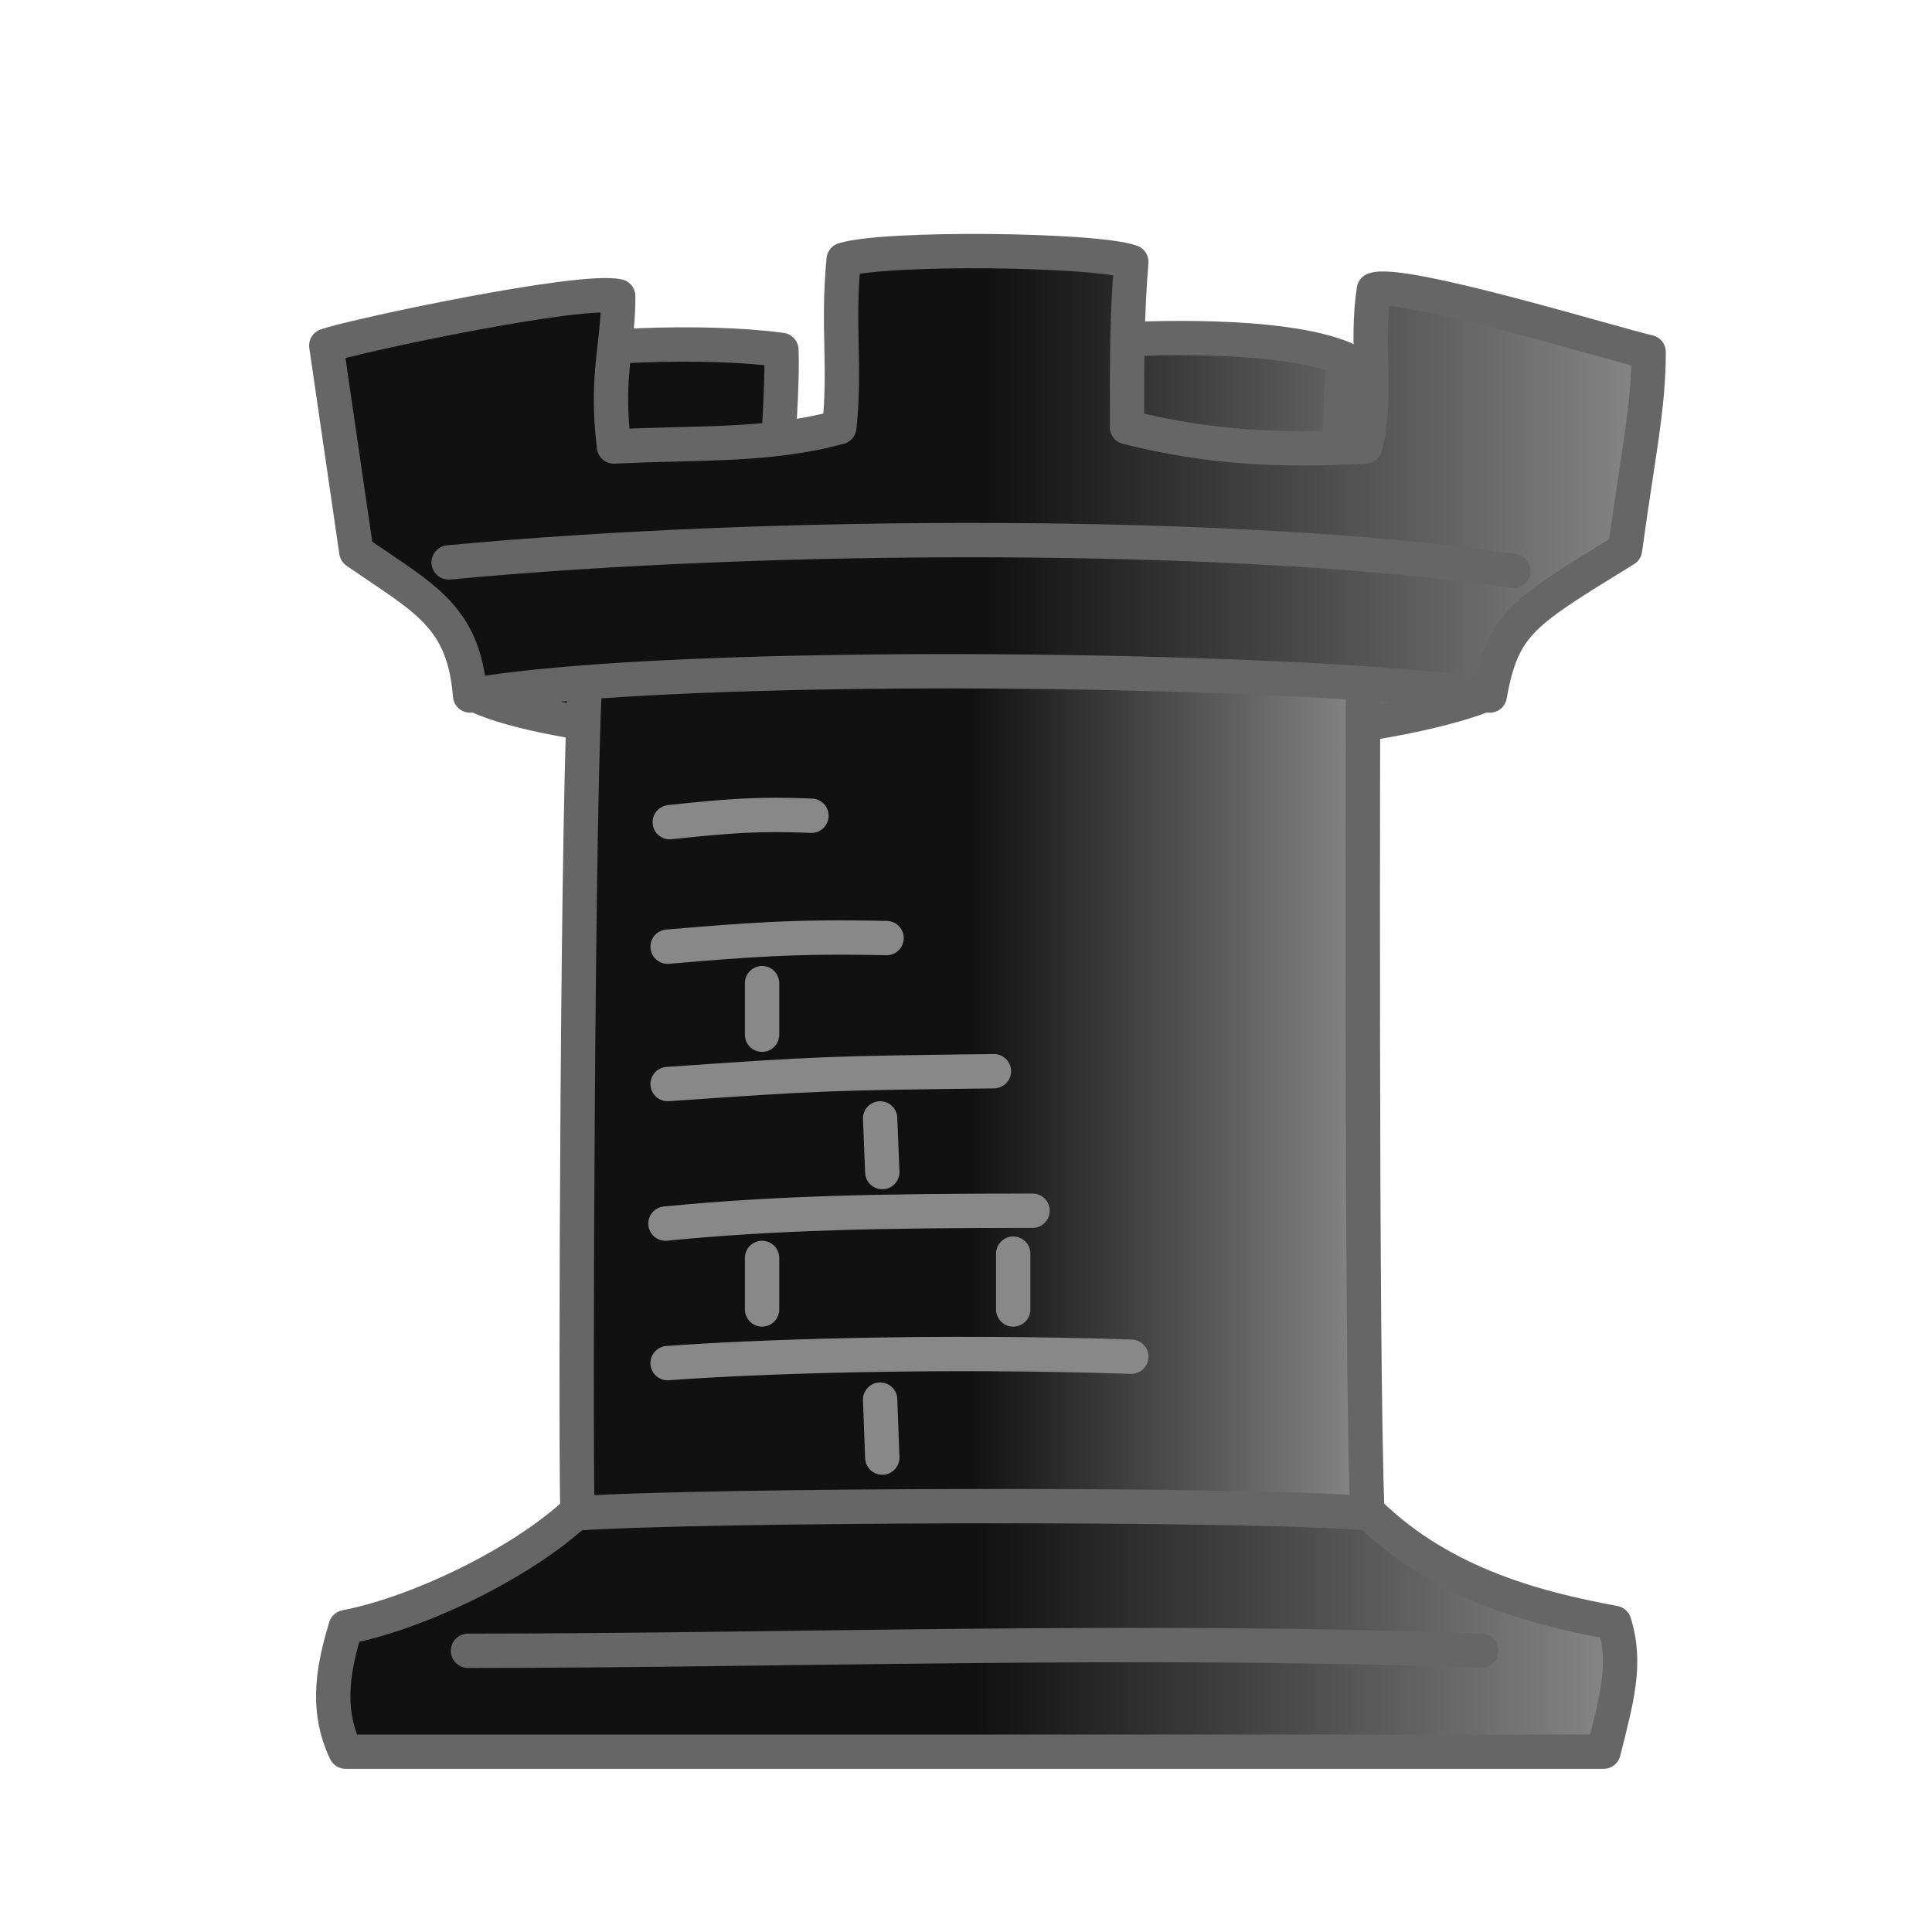
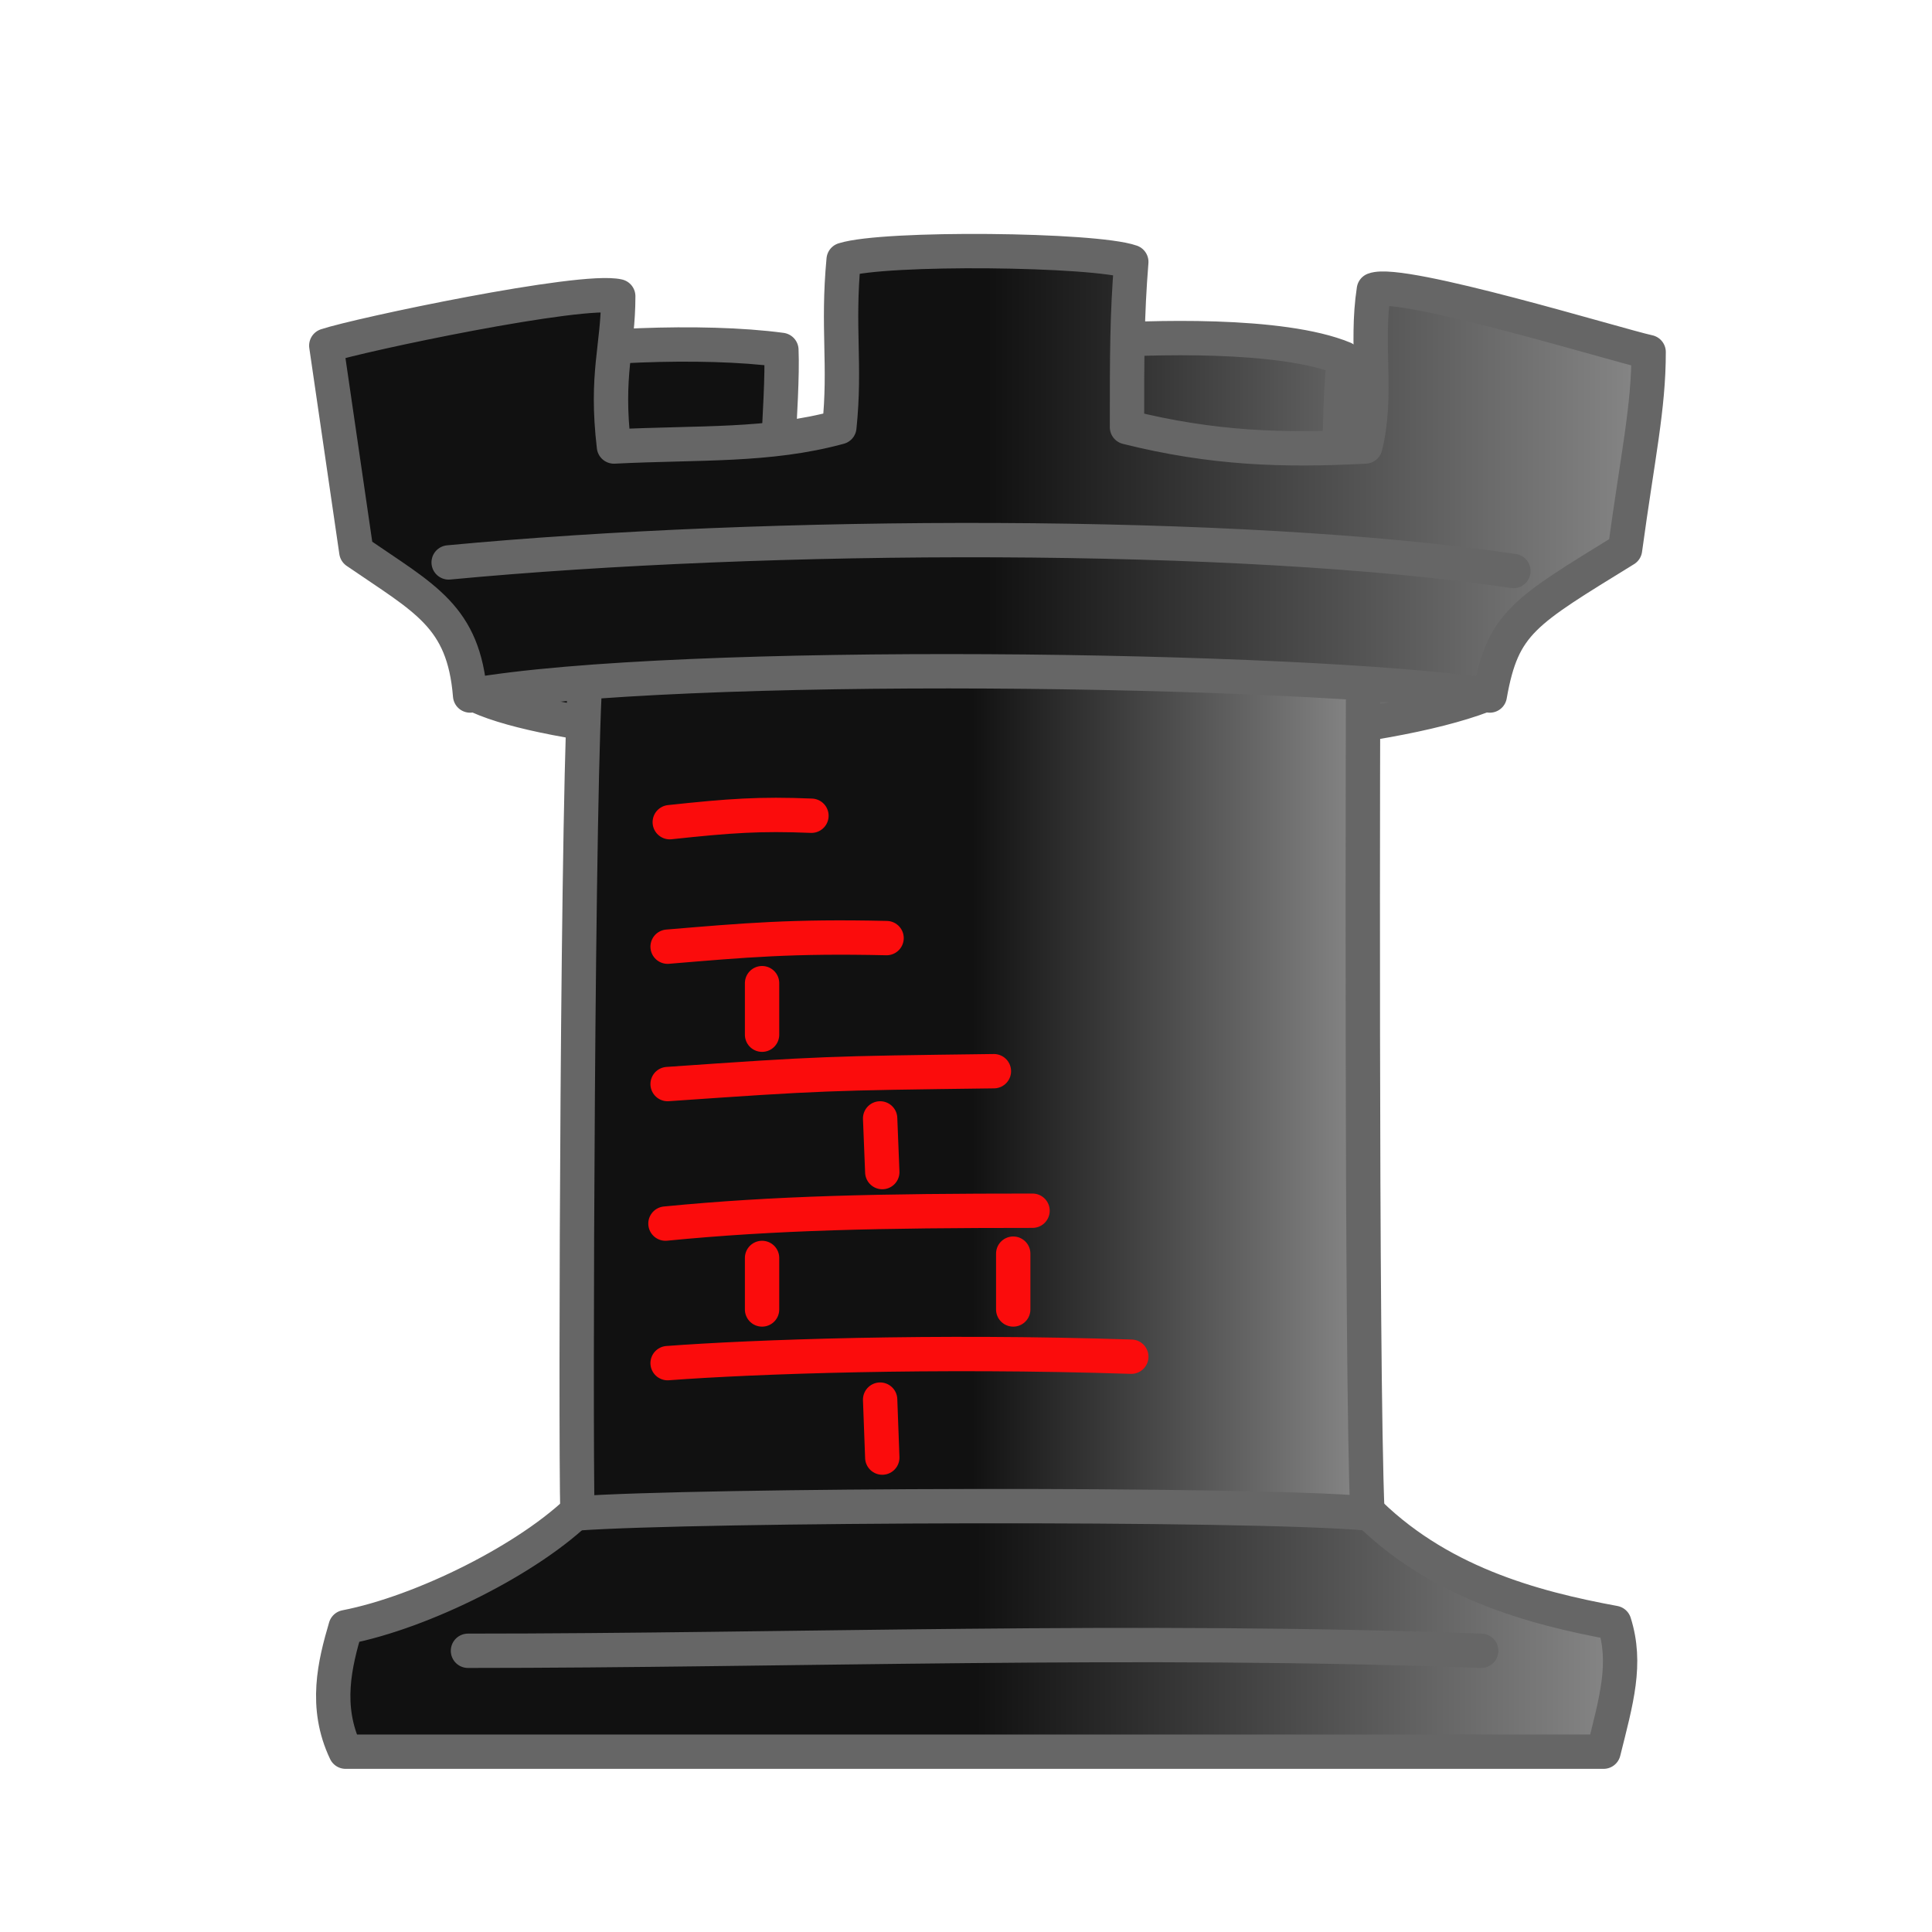
<svg xmlns="http://www.w3.org/2000/svg" width="900" height="900" viewBox="0 0 900 900">
  <defs>
    <linearGradient id="a">
-       <stop offset="50%" stop-color="#111" />
-       <stop offset="100%" stop-color="#888" />
+       <stop offset="0.5" stop-color="#111" />
+       <stop offset="1" stop-color="#888" />
    </linearGradient>
  </defs>
  <g stroke="#666" stroke-width="16" stroke-linecap="round" stroke-linejoin="round" fill="url(#a)" transform="translate(20,0)">
    <path d="M200 323s4-117 18-156c30-6 89-9 126-4 1 24-5 74-1 97 33-2 101 2 144-2 1-28-7-68 1-99 27-2 89-4 118 8-4 40 0 95 0 95l76 2-11 60c-95 36-412 30-471-1z" />
    <path d="M251 702c-24 24-74 49-110 56-5 17-10 37 0 58h586c6-24 11-41 5-60-38-7-83-19-117-54M198 769c149 0 312-6 472 0" />
    <path d="M253 311c-4 45-5 357-4 394 55-4 312-5 368 0-3-70-2-393-2-393" />
-     <path d="M291 635c40-3 124-6 216-3m-217-62c51-5 100-6 171-6m-170-59c72-5 74-5 152-6m-152-58c36-3 58-5 102-4m-58 21v24m55 39l1 25m-56 40v24m117-26v26m-62 42l1 27m-99-296c28-3 42-4 66-3" stroke="#888" />
+     <path d="M291 635c40-3 124-6 216-3m-217-62c51-5 100-6 171-6m-170-59c72-5 74-5 152-6m-152-58c36-3 58-5 102-4m-58 21v24m55 39l1 25m-56 40v24m117-26v26m-62 42l1 27m-99-296c28-3 42-4 66-3" style="stroke: rgb(251, 12, 12);" />
    <path d="M132 161l14 96c32 22 50 30 53 67 97-17 387-13 475 0 6-34 16-39 63-68 6-44 11-66 11-92-14-3-115-34-128-29-4 26 2 49-4 73-38 2-71 1-111-9 0-34 0-52 2-77-17-6-115-7-134-1-3 32 1 49-2 78-33 9-65 7-105 9-4-34 2-46 2-70-17-4-121 18-136 23z" />
    <path d="M189 262c148-14 368-15 496 4" fill="none" />
  </g>
</svg>
